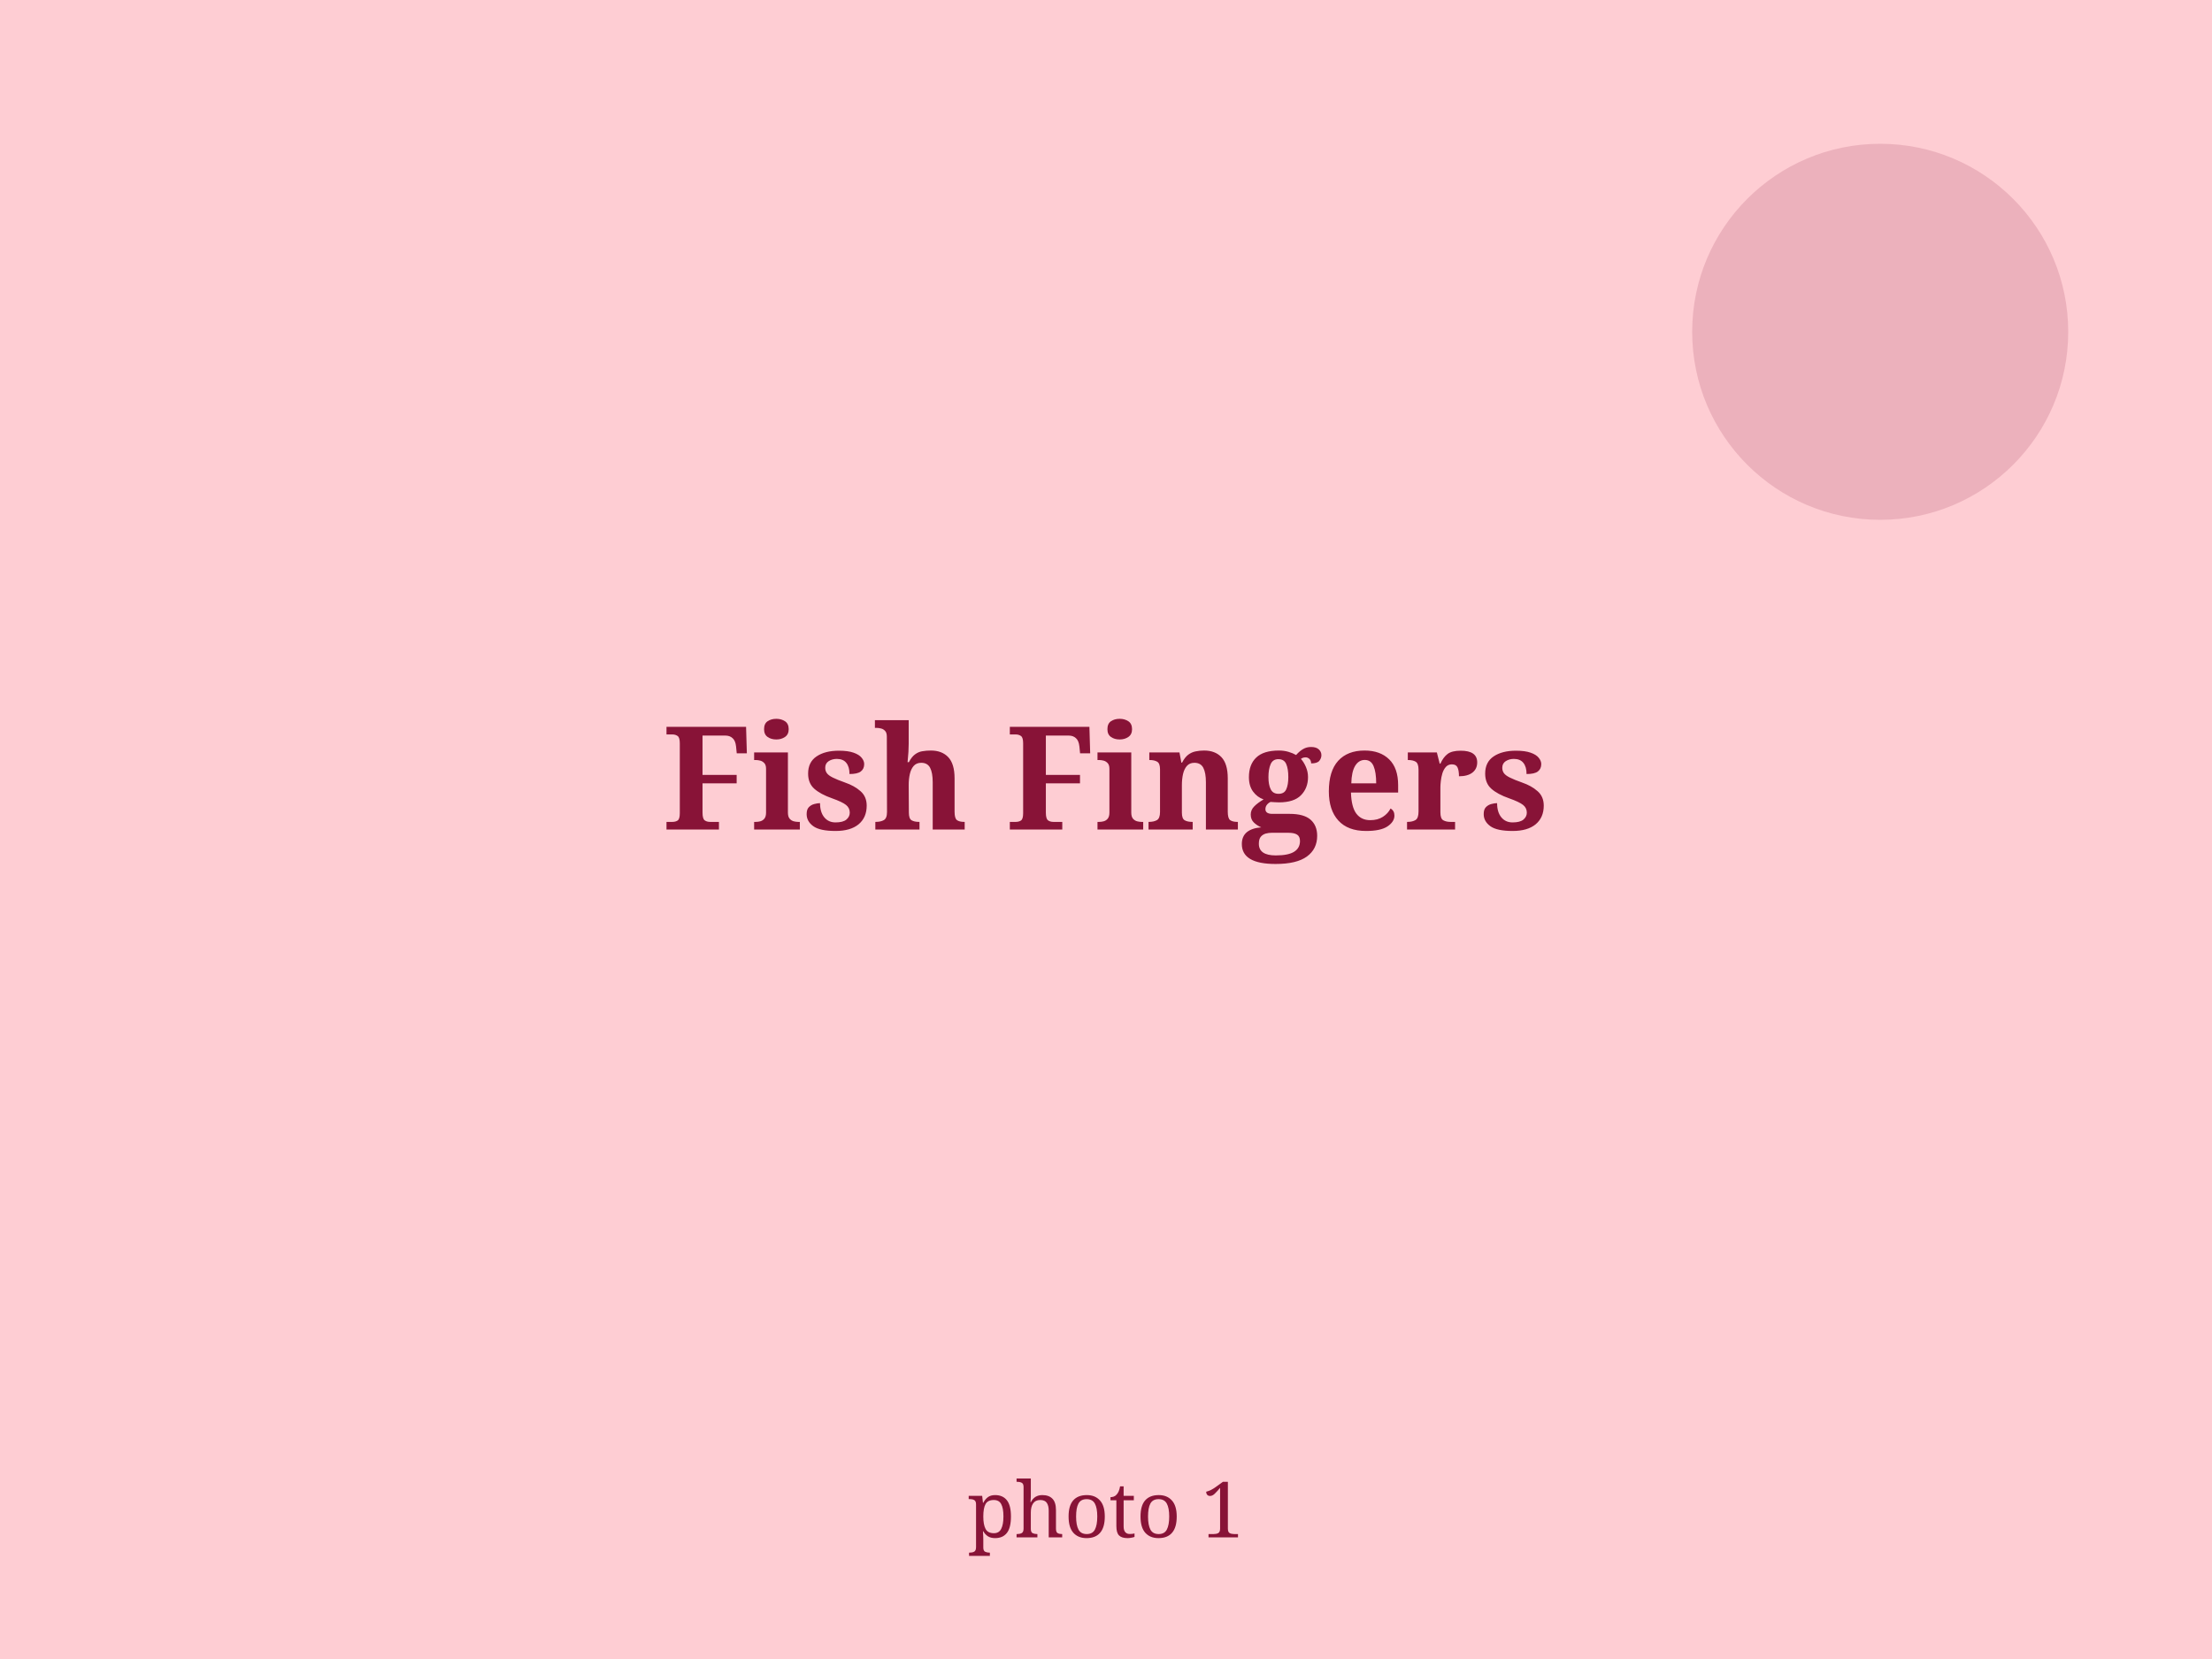
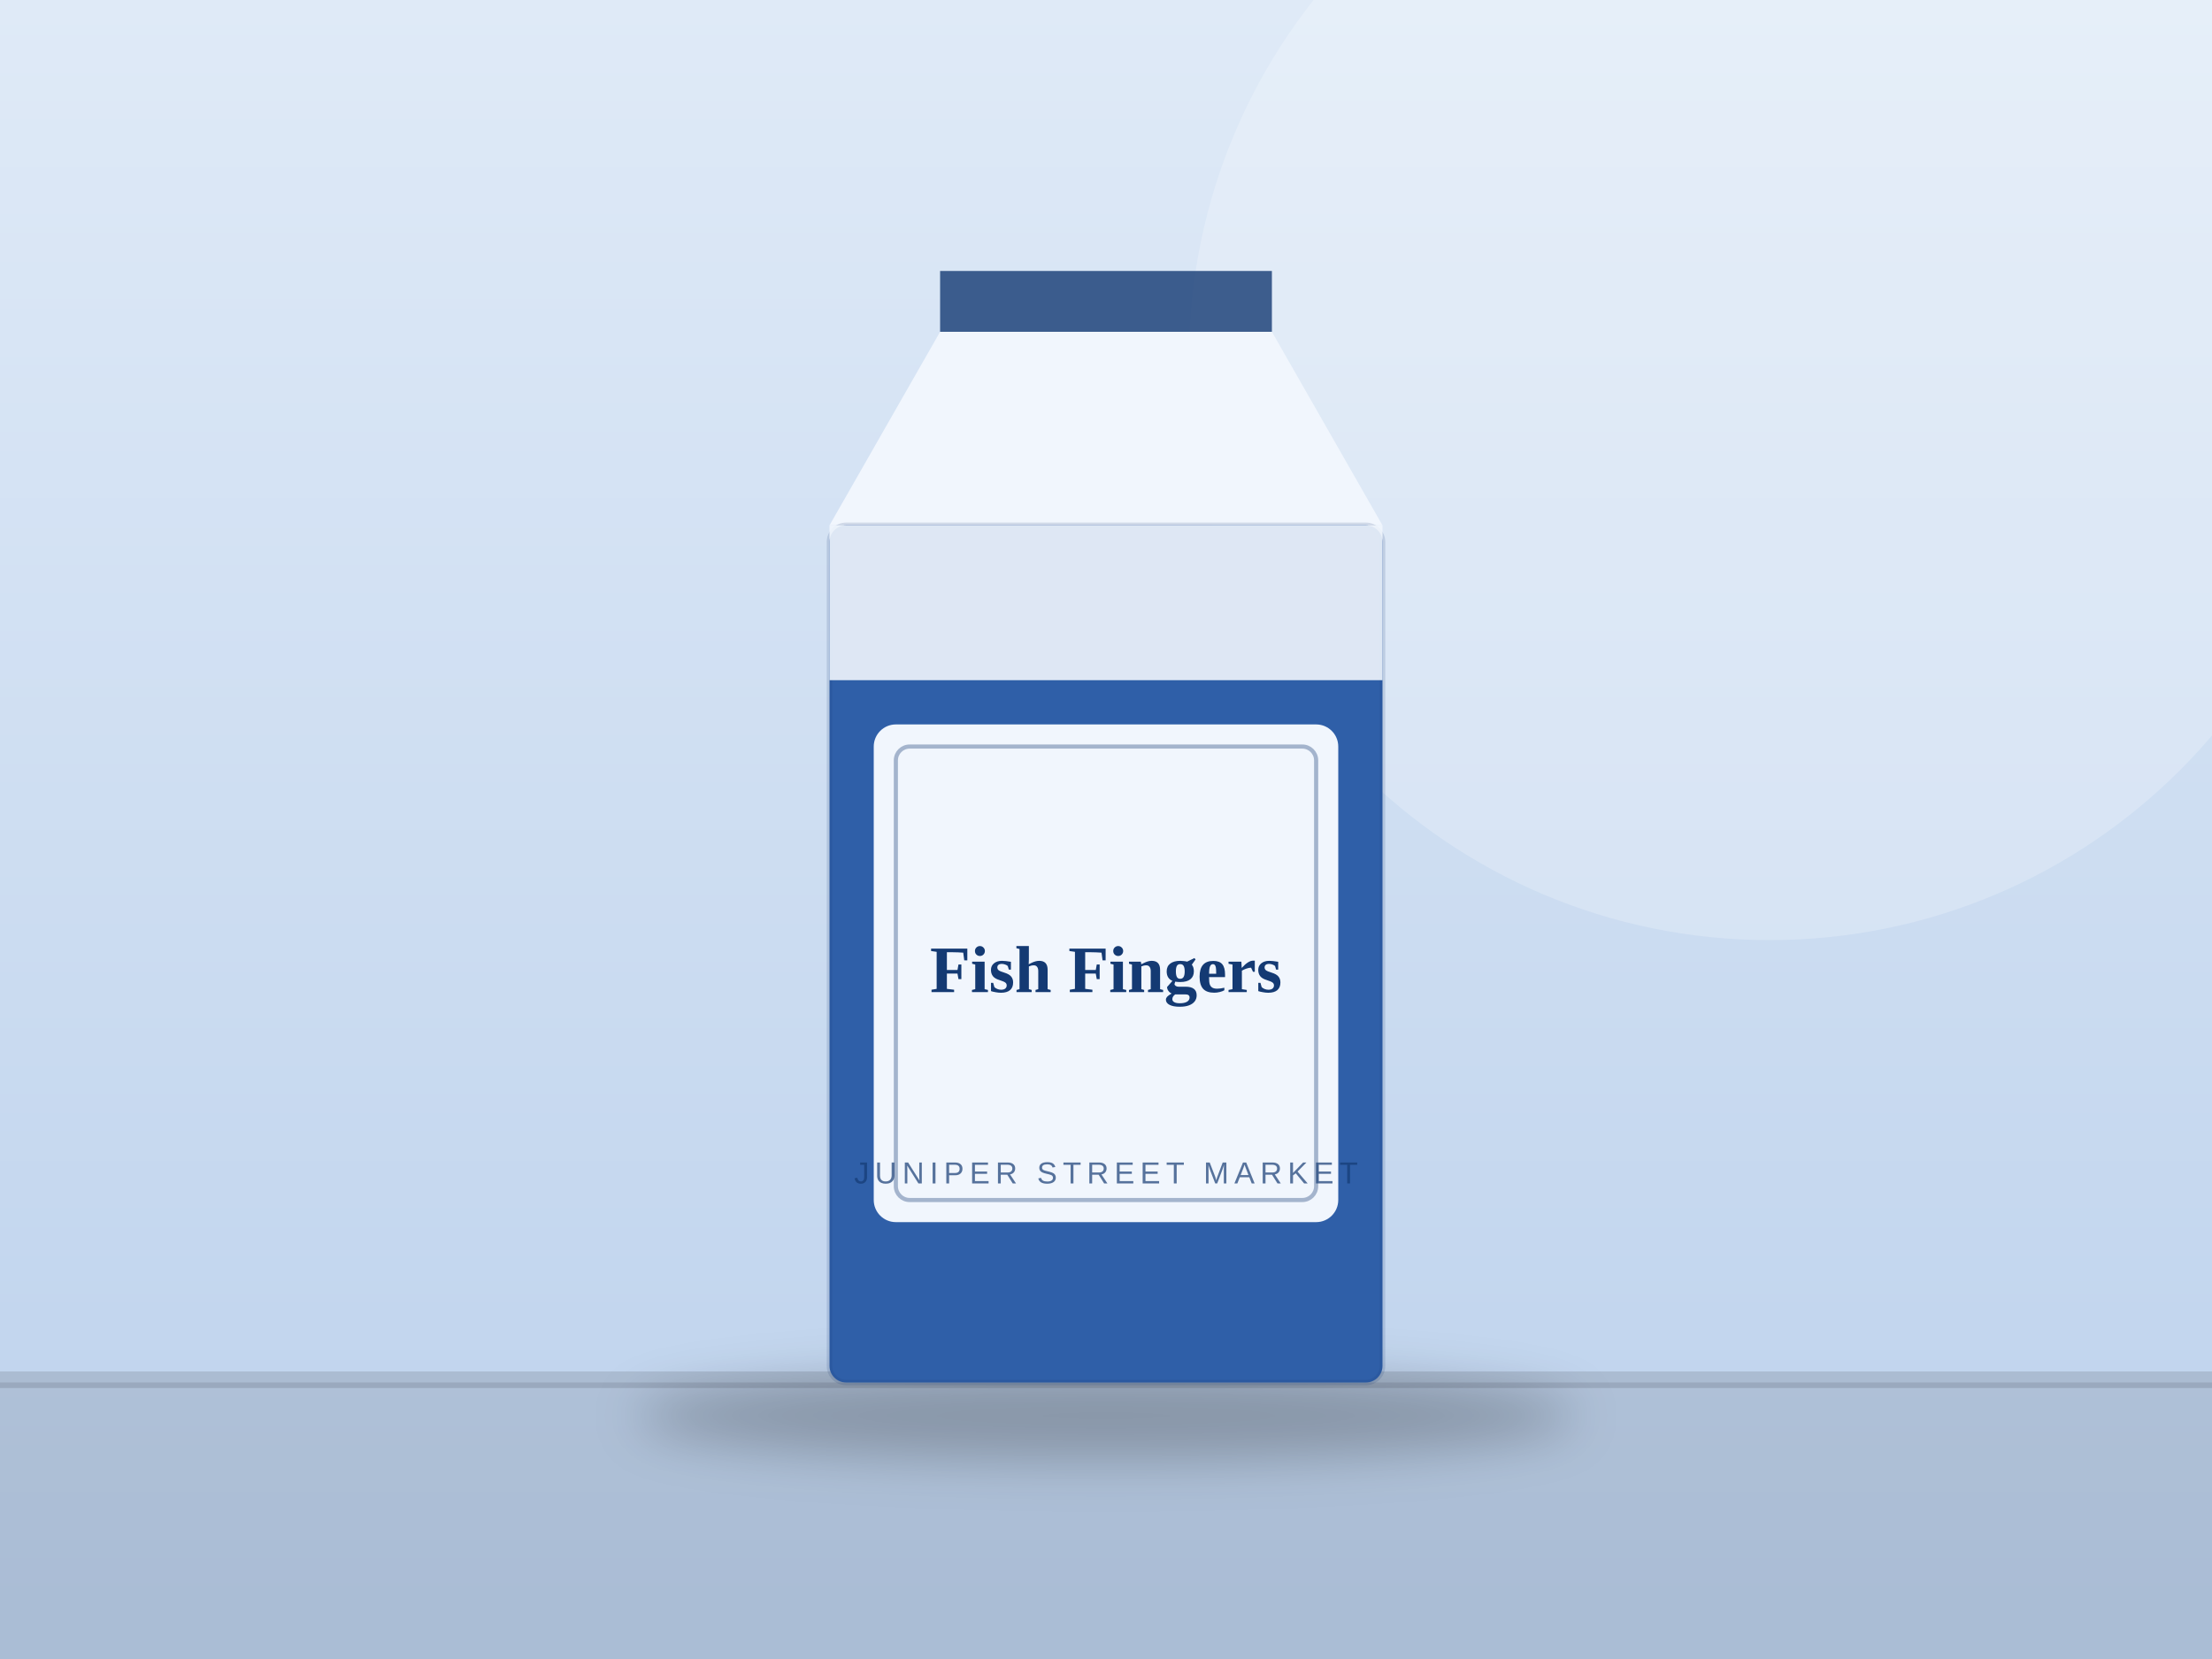
- <svg xmlns="http://www.w3.org/2000/svg" viewBox="0 0 400 300" role="img">
-   <rect width="400" height="300" fill="#fecdd3" />
-   <circle cx="340" cy="60" r="34" fill="#881337" opacity="0.15" />
-   <text x="200" y="150" text-anchor="middle" font-family="Georgia, serif" font-size="26" font-weight="bold" fill="#881337">Fish Fingers</text>
-   <text x="200" y="278" text-anchor="middle" font-family="Georgia, serif" font-size="14" fill="#881337">photo 1</text>
+ <svg xmlns="http://www.w3.org/2000/svg" viewBox="0 0 800 600" role="img">
+   <defs>
+     <linearGradient id="b" x1="0" y1="0" x2="0" y2="1">
+       <stop offset="0" stop-color="#dfeaf7" />
+       <stop offset="1" stop-color="#bcd1ec" />
+     </linearGradient>
+     <filter id="s" x="-30%" y="-200%" width="160%" height="500%">
+       <feGaussianBlur stdDeviation="9" />
+     </filter>
+   </defs>
+   <rect width="800" height="600" fill="url(#b)" />
+   <circle cx="640" cy="130" r="210" fill="#fff" opacity="0.22" />
+   <rect y="500" width="800" height="100" fill="#000" opacity="0.10" />
+   <rect y="496" width="800" height="6" fill="#000" opacity="0.12" />
+   <ellipse cx="400" cy="512" rx="170" ry="16" fill="#000" opacity="0.22" filter="url(#s)" />
+   <g transform="translate(400 320) scale(1.0) translate(-400 -320)">
+     <path d="M300 190 l40 -70 h120 l40 70z" fill="#f1f6fd" />
+     <path d="M340 120 h120 v-22 h-120z" fill="#143a73" opacity="0.8" />
+     <rect x="300" y="190" width="200" height="310" rx="6" fill="#2f5fa8" stroke="#143a73" stroke-opacity="0.15" stroke-width="2" />
+     <rect x="300" y="190" width="200" height="56" fill="#f1f6fd" opacity="0.9" />
+     <rect x="316" y="262" width="168" height="180" rx="8" fill="#f1f6fd" />
+     <rect x="324" y="270" width="152" height="164" rx="5" fill="none" stroke="#143a73" stroke-width="1.5" opacity="0.35" />
+     <text x="400" y="352" text-anchor="middle" dominant-baseline="middle" font-family="Georgia, 'Times New Roman', serif" font-size="24" font-weight="bold" fill="#143a73">Fish Fingers</text>
+     <text x="400" y="428" text-anchor="middle" font-family="Arial, sans-serif" font-size="11" letter-spacing="2" fill="#143a73" opacity="0.7">JUNIPER STREET MARKET</text>
+   </g>
</svg>
